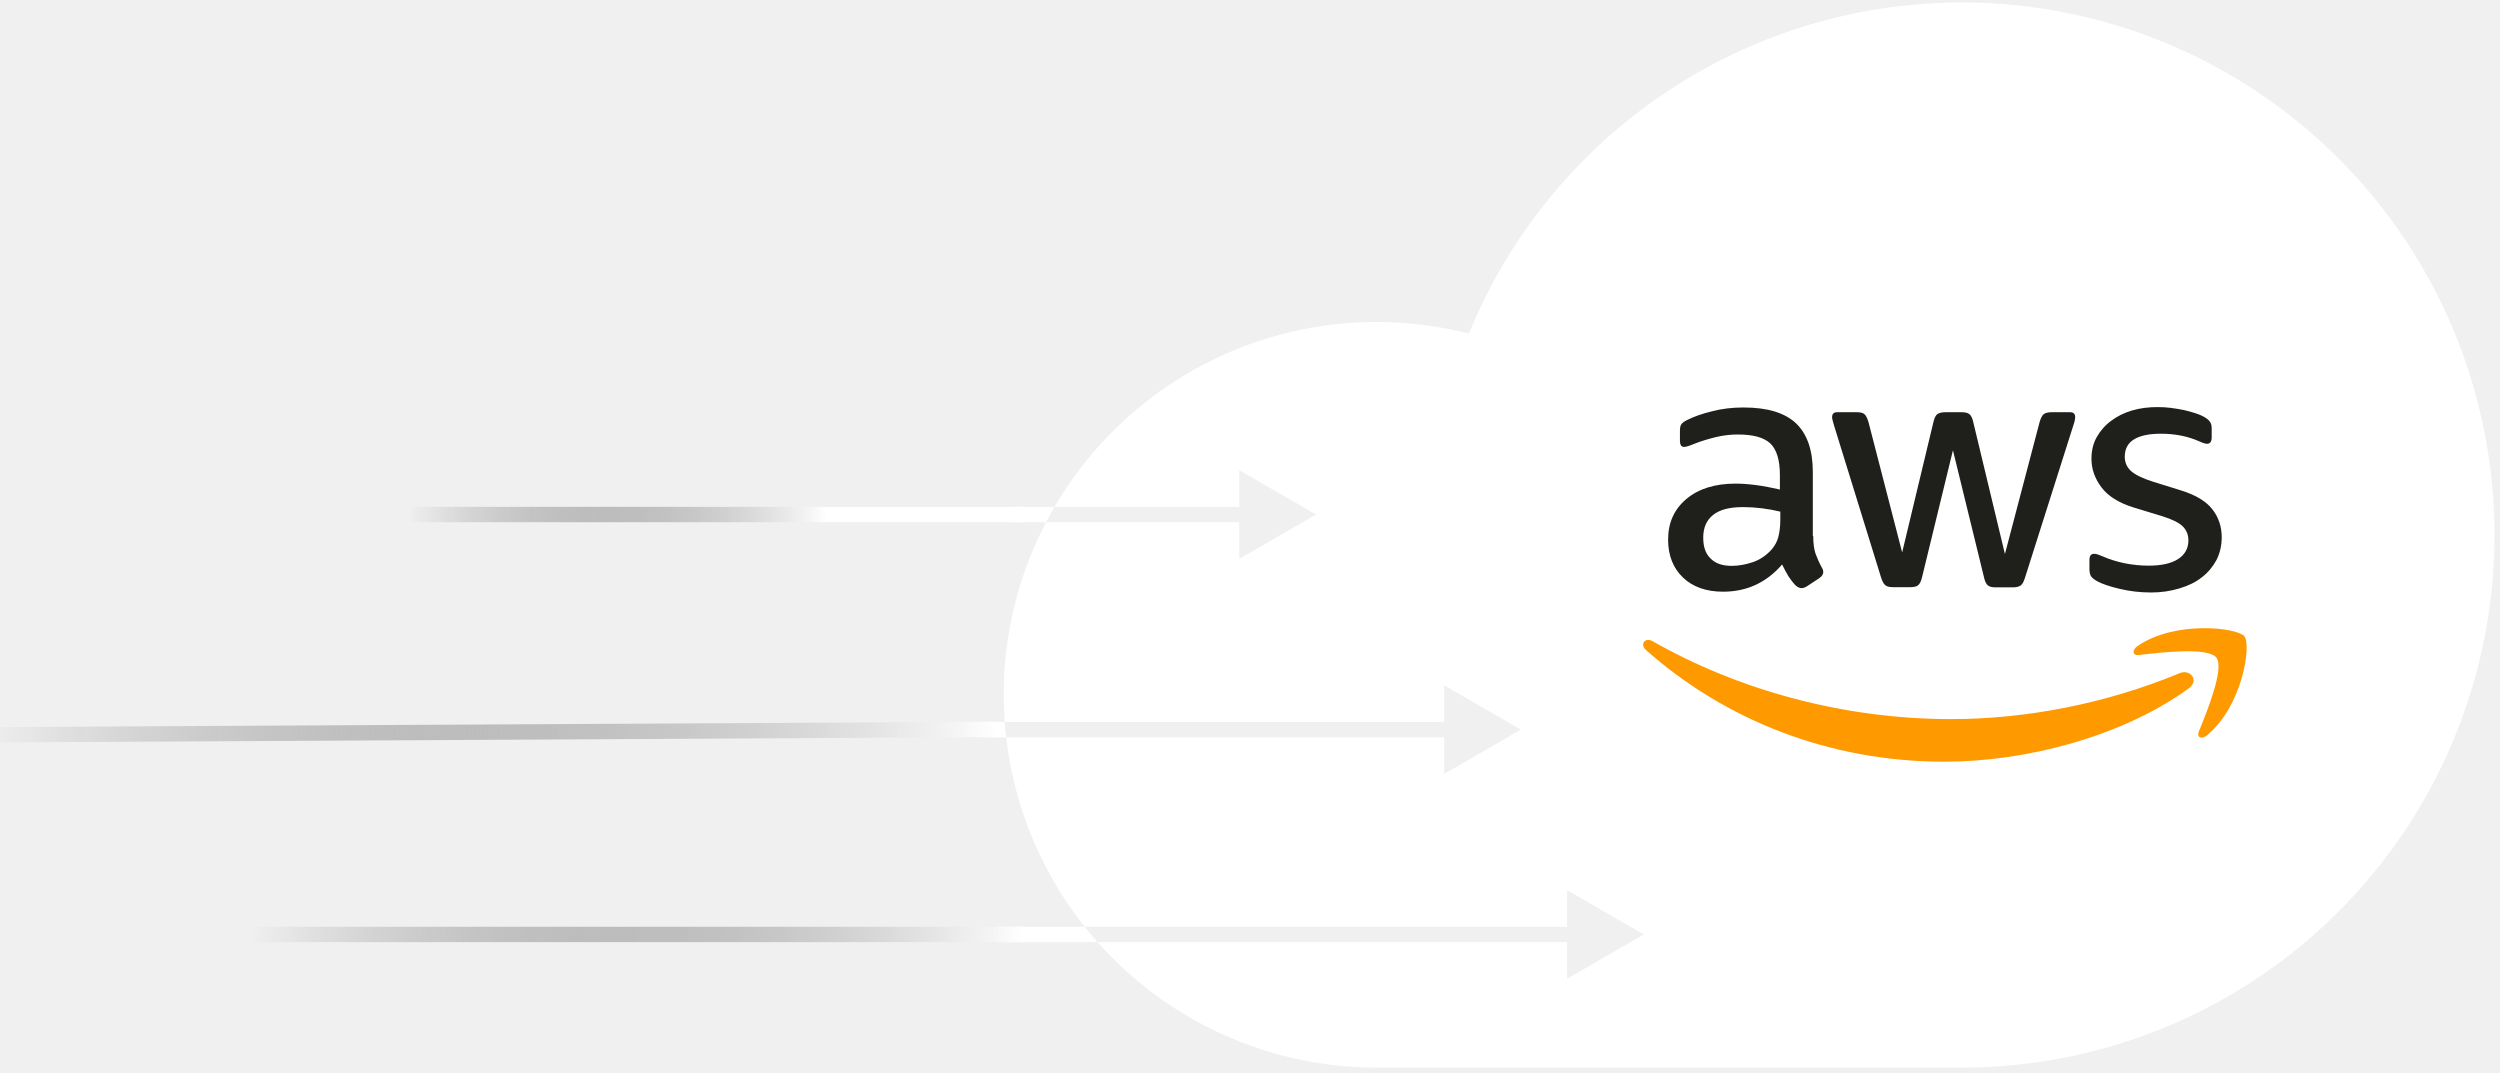
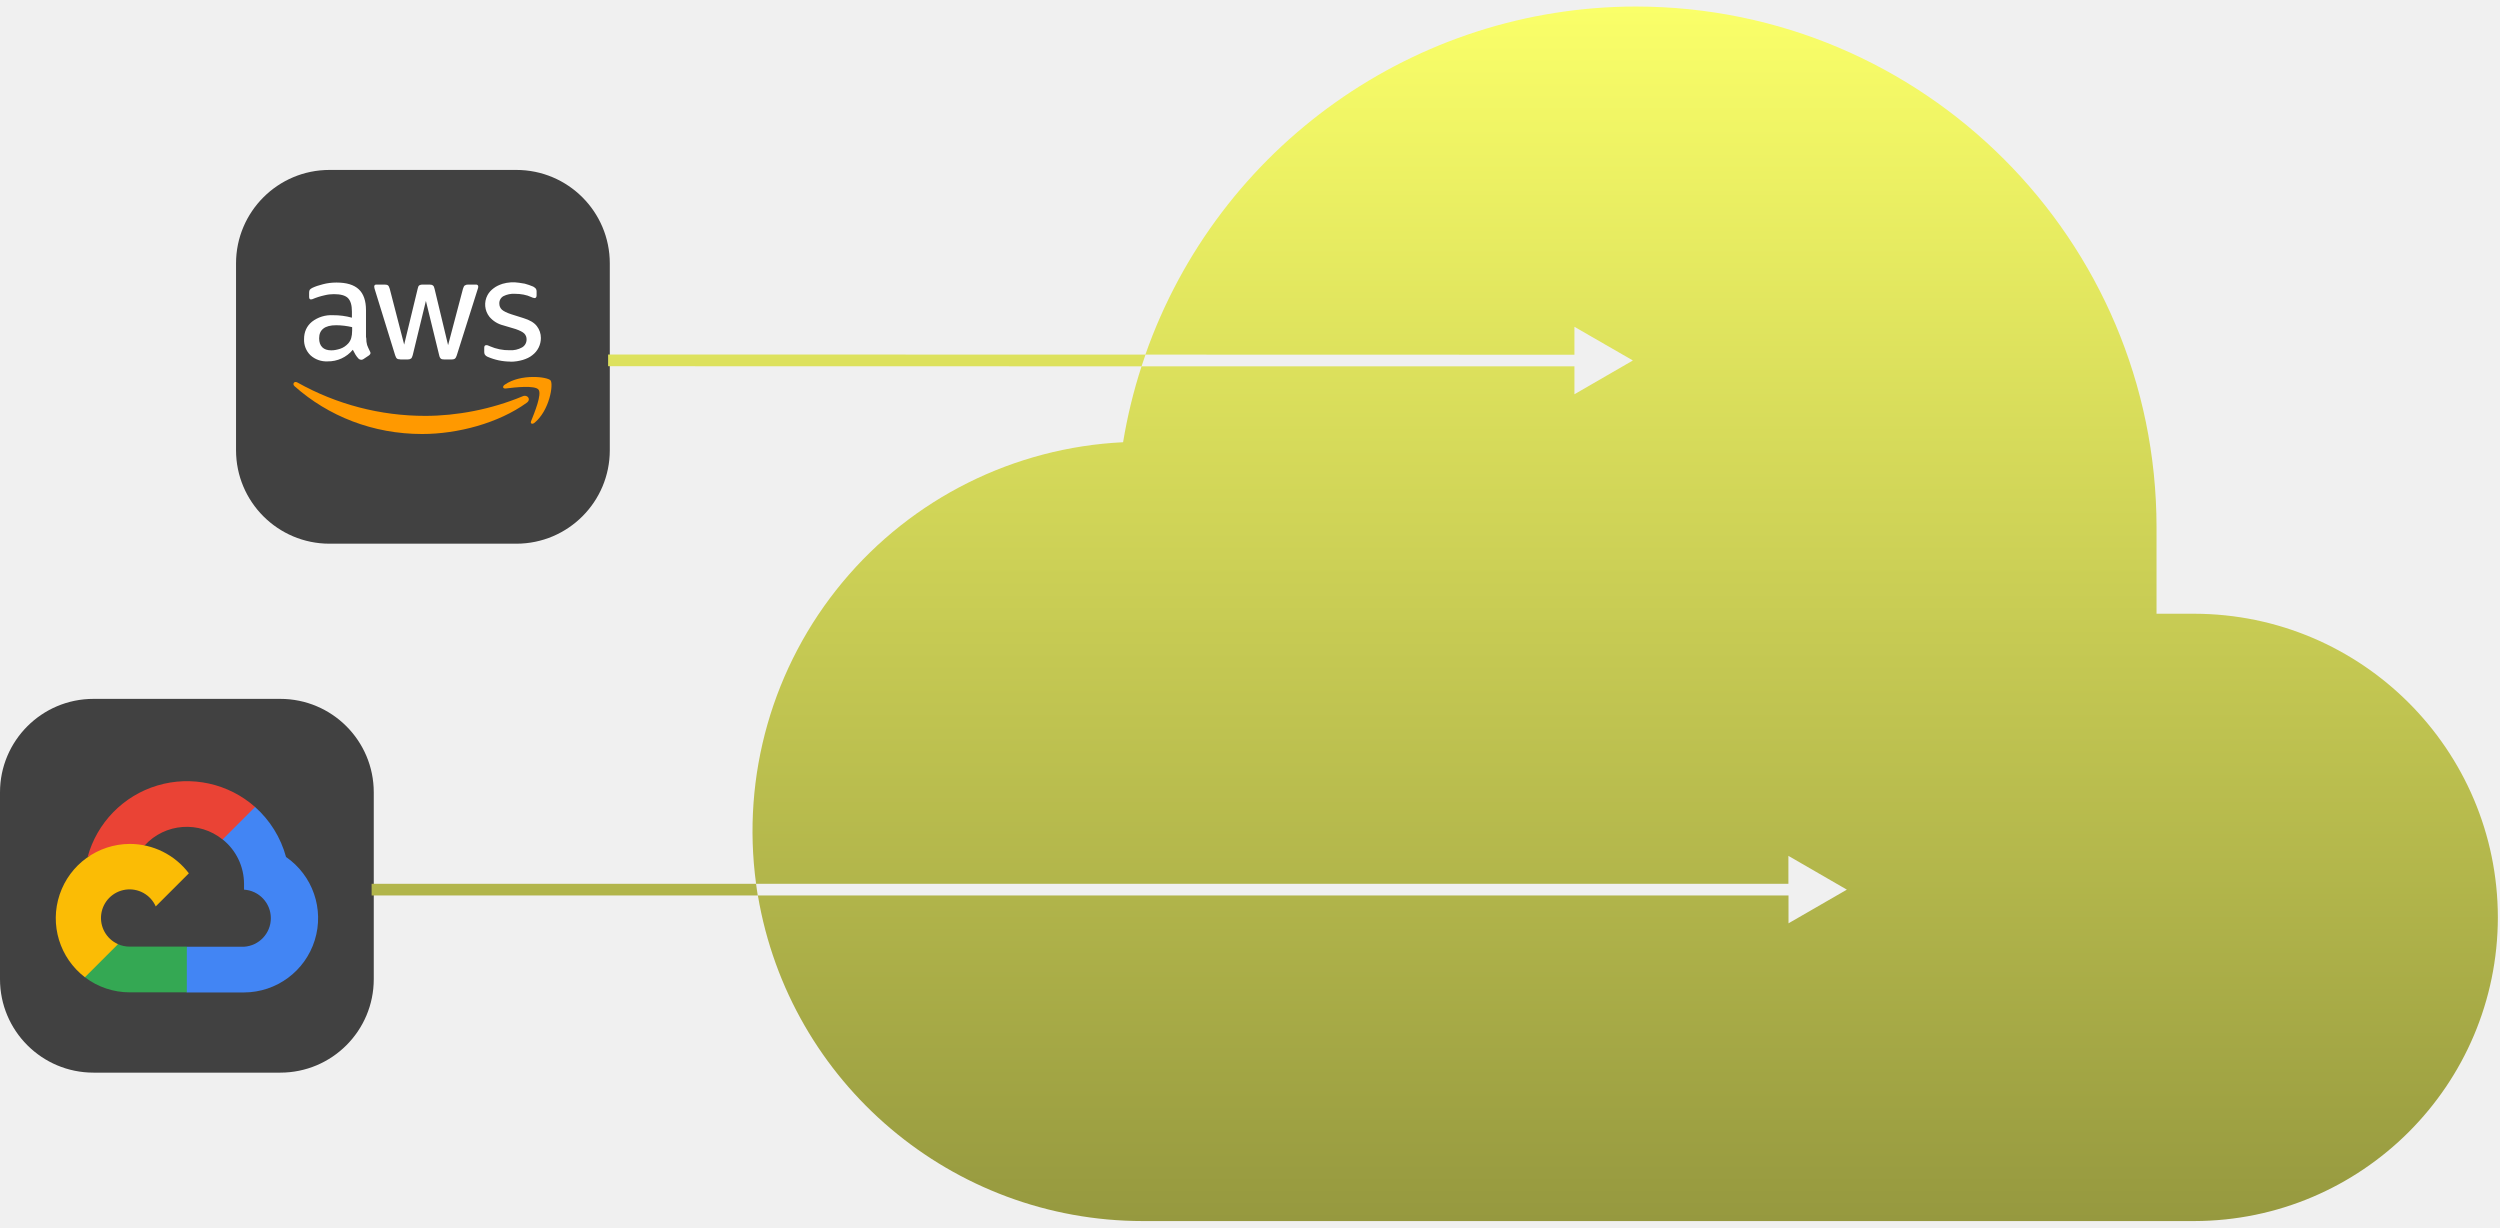
- <svg xmlns="http://www.w3.org/2000/svg" width="233" height="100" fill="none" viewBox="0 0 233 100">
-   <path fill="#fff" fill-rule="evenodd" d="m136.871 31.158.014-.069c-4.774-1.219-9.752-1.408-14.604-.556-4.853.852-9.469 2.727-13.541 5.499-4.073 2.772-7.509 6.379-10.082 10.581-.127.207-.252.416-.374.626h-3.784v1.432h2.993c-1.909 3.656-3.155 7.628-3.673 11.732-.289 2.289-.348 4.594-.181 6.882h-2.001v1.432h2.136c.242 2.112.679 4.203 1.307 6.247 1.276 4.151 3.317 8.021 6.013 11.412h-8.024v1.432h9.226c3.241 3.656 7.218 6.587 11.67 8.602 4.488 2.031 9.357 3.085 14.284 3.091h54.6c9.817 0 19.414-2.911 27.576-8.365 8.163-5.454 14.525-13.206 18.282-22.276 3.757-9.07 4.74-19.05 2.824-28.678-1.915-9.629-6.642-18.473-13.584-25.415-6.942-6.942-15.786-11.669-25.415-13.584-9.628-1.915-19.608-.932-28.678 2.825-9.07 3.757-16.822 10.119-22.276 18.281-1.874 2.804-3.447 5.777-4.706 8.871Zm-34.577 56.649h43.755v3.417l7.159-4.133-7.159-4.133v3.417h-44.957c.362.456.737.904 1.123 1.342l.079.09Zm-8.522-19.09h40.819v3.417l7.159-4.133-7.159-4.133v3.417H93.638c.035.478.08.956.134 1.432Zm3.72-20.046H115.5v3.417l7.159-4.133-7.159-4.133v3.417H98.284c-.275.471-.539.949-.791 1.432Z" clip-rule="evenodd" />
-   <path stroke="url(#a)" stroke-width="1.432" d="M23.387 87.091h72.068" />
-   <path stroke="url(#b)" stroke-width="1.432" d="M-0 68.477 93.068 67.979" />
-   <path stroke="url(#c)" stroke-width="1.432" d="M36.272 47.954h59.184" />
-   <g clip-path="url(#d)">
-     <path fill="#1F1F1C" d="M168.993 49.944c0 .68.075 1.232.206 1.636.149.404.336.846.598 1.323.094.147.131.294.131.423 0 .184-.112.368-.355.551l-1.179.772c-.168.11-.337.166-.486.166-.187 0-.374-.092-.562-.257-.261-.276-.486-.57-.673-.864-.187-.312-.374-.662-.58-1.085-1.459 1.691-3.293 2.537-5.5 2.537-1.572 0-2.825-.441-3.742-1.323-.917-.882-1.384-2.059-1.384-3.529 0-1.562.561-2.831 1.702-3.787 1.141-.956 2.657-1.434 4.584-1.434.636 0 1.291.055 1.983.147.692.092 1.403.239 2.151.404v-1.342c0-1.397-.299-2.371-.879-2.941-.599-.57-1.609-.846-3.05-.846-.654 0-1.328.073-2.02.239-.692.165-1.366.368-2.021.625-.299.129-.523.202-.654.239-.131.037-.225.055-.3.055-.262 0-.393-.184-.393-.57v-.901c0-.294.038-.515.131-.643.094-.129.262-.257.524-.386.655-.331 1.441-.607 2.358-.827.916-.239 1.889-.349 2.918-.349 2.226 0 3.854.496 4.902 1.489 1.029.993 1.552 2.5 1.552 4.522v5.956h.038Zm-7.596 2.794c.618 0 1.254-.11 1.927-.331.674-.221 1.272-.625 1.777-1.177.3-.349.524-.735.637-1.176.112-.441.187-.974.187-1.599v-.772c-.543-.129-1.123-.239-1.722-.312-.598-.073-1.178-.11-1.758-.11-1.254 0-2.17.239-2.788.735-.617.496-.916 1.195-.916 2.114 0 .864.224 1.507.692 1.948.449.46 1.104.68 1.964.68Zm15.023 1.985c-.337 0-.561-.055-.711-.184-.15-.11-.28-.368-.393-.717l-4.396-14.209c-.112-.368-.169-.607-.169-.735 0-.294.15-.46.449-.46h1.834c.355 0 .599.055.729.184.15.11.262.368.375.717l3.143 12.169 2.918-12.169c.094-.368.206-.607.356-.717.149-.11.411-.184.748-.184h1.497c.355 0 .598.055.748.184.15.11.281.368.355.717l2.956 12.316 3.237-12.316c.112-.368.243-.607.374-.717.15-.11.393-.184.73-.184h1.74c.299 0 .467.147.467.46 0 .092-.018.184-.037.294-.019.11-.056.257-.131.46l-4.509 14.209c-.112.368-.243.607-.393.717-.149.11-.393.184-.711.184h-1.609c-.355 0-.598-.055-.748-.184-.15-.129-.281-.368-.355-.735l-2.9-11.856-2.881 11.838c-.094.368-.206.607-.356.735-.149.129-.411.184-.748.184h-1.609Zm24.04.496c-.973 0-1.945-.11-2.881-.331-.935-.221-1.665-.46-2.151-.735-.3-.165-.505-.349-.58-.515-.075-.165-.112-.349-.112-.515v-.937c0-.386.149-.57.43-.57.112 0 .224.018.337.055.112.037.28.11.467.184.636.276 1.329.496 2.058.643.749.147 1.478.221 2.227.221 1.178 0 2.095-.202 2.731-.607.636-.404.973-.993.973-1.746 0-.515-.169-.938-.505-1.287-.337-.349-.973-.662-1.89-.956l-2.713-.827c-1.365-.423-2.376-1.048-2.993-1.875-.617-.809-.935-1.71-.935-2.665 0-.772.168-1.452.505-2.04.337-.588.786-1.103 1.347-1.507.561-.423 1.197-.735 1.945-.956.749-.221 1.535-.312 2.358-.312.411 0 .842.018 1.253.074.43.055.823.129 1.216.202.374.092.73.184 1.067.294.336.11.598.221.785.331.262.147.449.294.562.46.112.147.168.349.168.607v.864c0 .386-.15.588-.43.588-.15 0-.393-.074-.711-.221-1.067-.478-2.264-.717-3.592-.717-1.067 0-1.909.165-2.488.515-.58.349-.88.882-.88 1.636 0 .515.187.956.561 1.305.375.349 1.067.699 2.058 1.011l2.657.827c1.347.423 2.32 1.011 2.9 1.765.58.754.86 1.618.86 2.574 0 .79-.168 1.507-.486 2.132-.337.625-.786 1.176-1.366 1.618-.58.46-1.272.79-2.076 1.029-.842.257-1.722.386-2.676.386Z" />
-     <path fill="#F90" fill-rule="evenodd" d="M203.995 64.153c-6.155 4.467-15.097 6.838-22.786 6.838-10.776 0-20.486-3.915-27.82-10.422-.58-.515-.056-1.213.636-.809 7.933 4.522 17.717 7.261 27.838 7.261 6.829 0 14.331-1.397 21.234-4.265 1.029-.46 1.909.662.898 1.397Z" clip-rule="evenodd" />
-     <path fill="#F90" fill-rule="evenodd" d="M206.559 61.285c-.786-.993-5.201-.478-7.203-.239-.599.073-.692-.441-.15-.827 3.518-2.426 9.298-1.728 9.972-.919.673.827-.187 6.507-3.48 9.228-.505.423-.991.202-.767-.349.748-1.82 2.413-5.919 1.628-6.893Z" clip-rule="evenodd" />
+ <svg xmlns="http://www.w3.org/2000/svg" width="222" height="109" viewBox="0 0 222 109" fill="none">
+   <rect width="33.19" height="33.19" x="20.96" y="15.09" fill="#414141" rx="8.3" />
+   <g clip-path="url(#a)">
+     <path fill="#fff" d="M32.52 29.97c0 .28.03.5.08.67.06.16.14.34.24.54.04.06.06.12.06.17 0 .07-.05.15-.15.22l-.48.32a.37.37 0 0 1-.2.06.36.36 0 0 1-.23-.1c-.1-.11-.2-.23-.27-.35a5.8 5.8 0 0 1-.24-.44 2.84 2.84 0 0 1-2.24 1.03 2.1 2.1 0 0 1-1.52-.54 1.9 1.9 0 0 1-.57-1.44c0-.63.23-1.15.7-1.54a2.8 2.8 0 0 1 1.87-.58 6.15 6.15 0 0 1 1.68.22v-.55c0-.57-.12-.96-.36-1.2-.24-.23-.65-.34-1.24-.34-.27 0-.54.03-.82.1a6.15 6.15 0 0 0-1.1.35.47.47 0 0 1-.12.02c-.1 0-.16-.07-.16-.23v-.37c0-.12.02-.2.06-.26.04-.05.1-.1.21-.16.27-.13.59-.24.96-.33.38-.1.77-.15 1.2-.15.9 0 1.56.2 1.99.61.42.4.63 1.02.63 1.84v2.43h.02Zm-3.1 1.14c.25 0 .51-.05.79-.14.27-.09.51-.25.72-.48.12-.14.21-.3.26-.48.05-.17.08-.4.08-.65v-.31a6.48 6.48 0 0 0-1.42-.17c-.51 0-.89.1-1.14.3-.25.2-.37.48-.37.86 0 .35.09.61.28.8.18.18.45.27.8.27Zm6.12.8c-.14 0-.23-.02-.29-.07-.06-.04-.11-.15-.16-.29l-1.79-5.79a1.3 1.3 0 0 1-.07-.3c0-.12.06-.19.18-.19h.75c.15 0 .25.03.3.08.06.04.1.15.15.3l1.28 4.95 1.2-4.96c.03-.15.07-.25.14-.3a.53.53 0 0 1 .3-.07h.61c.15 0 .24.03.3.08.07.04.12.15.15.3l1.2 5 1.32-5c.05-.16.1-.26.16-.3a.5.5 0 0 1 .3-.08h.7c.12 0 .2.06.2.2l-.02.11-.06.19-1.83 5.79c-.05.15-.1.24-.16.29a.5.5 0 0 1-.3.07h-.65c-.14 0-.24-.02-.3-.07s-.12-.15-.15-.3l-1.18-4.83-1.17 4.82c-.04.15-.09.25-.15.3a.49.49 0 0 1-.3.08h-.66Zm9.8.2a5.13 5.13 0 0 1-2.05-.43.5.5 0 0 1-.24-.2.52.52 0 0 1-.05-.21v-.39c0-.15.06-.23.18-.23.04 0 .09 0 .14.02l.19.08a4.2 4.2 0 0 0 1.74.35 2 2 0 0 0 1.11-.25.8.8 0 0 0 .4-.7.72.72 0 0 0-.2-.53c-.14-.14-.4-.27-.77-.4l-1.11-.33a2.33 2.33 0 0 1-1.22-.76 1.76 1.76 0 0 1-.17-1.92c.13-.24.32-.45.54-.61.23-.18.5-.3.8-.4a3.38 3.38 0 0 1 1.47-.09l.5.08a6 6 0 0 1 .75.26c.1.06.18.12.23.18a.4.4 0 0 1 .07.25v.35c0 .16-.07.24-.18.24a.8.8 0 0 1-.29-.09c-.43-.2-.92-.29-1.46-.29a2 2 0 0 0-1.02.21.72.72 0 0 0-.36.67c0 .2.08.39.23.53.16.14.44.28.84.41l1.08.34c.55.17.95.4 1.19.72.23.3.35.66.35 1.04a1.9 1.9 0 0 1-.76 1.53c-.23.19-.52.32-.84.42-.35.1-.7.16-1.1.16Z" />
+     <path fill="#F90" fill-rule="evenodd" d="M46.78 35.76c-2.51 1.82-6.15 2.78-9.29 2.78-4.39 0-8.34-1.59-11.33-4.24-.24-.21-.02-.5.26-.33a23.17 23.17 0 0 0 11.34 2.96c2.78 0 5.84-.57 8.65-1.74.42-.19.78.27.37.57Z" clip-rule="evenodd" />
+     <path fill="#F90" fill-rule="evenodd" d="M47.82 34.6c-.32-.41-2.12-.2-2.93-.1-.25.02-.29-.19-.07-.34 1.44-1 3.8-.7 4.07-.38.27.34-.08 2.65-1.42 3.76-.2.17-.4.08-.31-.14.3-.74.98-2.41.66-2.8Z" clip-rule="evenodd" />
  </g>
+   <rect width="33.19" height="33.19" y="62.06" fill="#414141" rx="8.3" />
+   <g clip-path="url(#b)">
+     <path fill="#EA4335" d="m19.77 74.54.75.02 2.03-2.04.1-.86A9.14 9.14 0 0 0 7.78 76.1c.22-.15.7-.03.7-.03l4.05-.67s.21-.35.32-.33a5.06 5.06 0 0 1 6.92-.52Z" />
+     <path fill="#4285F4" d="M25.4 76.1a9.14 9.14 0 0 0-2.75-4.44l-2.88 2.88a5.06 5.06 0 0 1 1.9 3.94V79a2.54 2.54 0 0 1 0 5.07H16.6l-.51.51v3.05l.5.5h5.08A6.6 6.6 0 0 0 25.4 76.1Z" />
+     <path fill="#34A853" d="M11.52 88.12h5.07v-4.06h-5.07c-.36 0-.72-.07-1.04-.22l-.74.22-2.03 2.03-.17.69a6.56 6.56 0 0 0 3.98 1.34Z" />
+     <path fill="#FBBC05" d="M11.52 74.94a6.6 6.6 0 0 0-3.98 11.84l2.94-2.94a2.54 2.54 0 1 1 3.35-3.35l2.94-2.94a6.58 6.58 0 0 0-5.25-2.61Z" />
+   </g>
+   <path fill="url(#c)" d="M145.28.58A46.26 46.26 0 0 1 191.5 46.8v7.7h3.35a27.01 27.01 0 0 1 26.96 26.96 27.01 27.01 0 0 1-26.96 26.97h-93.37A34.68 34.68 0 0 1 67.3 79.52h91.52v2.47L164 79l-5.19-3v2.48H67.14a34.58 34.58 0 0 1 32.59-39.21c.38-2.3.93-4.56 1.64-6.74h38.44v2.48l5.19-3-5.19-2.99v2.48l-38.1-.01A46.21 46.21 0 0 1 145.29.58Zm-78.14 77.9c.04.35.1.7.15 1.04H33v-1.04h34.14Zm34.58-46.99-.35 1.04L54 32.52v-1.04l47.72.01Z" />
  <defs>
-     <linearGradient id="a" x1="95.45" x2="23.383" y1="89.004" y2="88.838" gradientUnits="userSpaceOnUse">
-       <stop stop-color="#fff" />
-       <stop offset="1" stop-color="#161517" stop-opacity="0" />
+     <clipPath id="a">
+       <path fill="#fff" d="M25.89 24.69h23.33v13.9H25.89z" />
+     </clipPath>
+     <clipPath id="b">
+       <path fill="#fff" d="M4.93 69.32h23.33v18.85H4.93z" />
+     </clipPath>
+     <linearGradient id="c" x1="124.46" x2="124.46" y1=".58" y2="108.43" gradientUnits="userSpaceOnUse">
+       <stop stop-color="#FAFF69" />
+       <stop offset="1" stop-color="#96993F" />
    </linearGradient>
-     <linearGradient id="b" x1="93.068" x2="-1.741" y1="67.935" y2="68.443" gradientUnits="userSpaceOnUse">
-       <stop stop-color="#fff" />
-       <stop offset="1" stop-color="#161517" stop-opacity="0" />
-     </linearGradient>
-     <linearGradient id="c" x1="77.051" x2="38.071" y1="48.299" y2="48.452" gradientUnits="userSpaceOnUse">
-       <stop stop-color="#fff" />
-       <stop offset="1" stop-color="#161517" stop-opacity="0" />
-     </linearGradient>
-     <clipPath id="d">
-       <path fill="#fff" d="M152.727 36.977h57.273v34.143H152.727z" />
-     </clipPath>
  </defs>
</svg>
